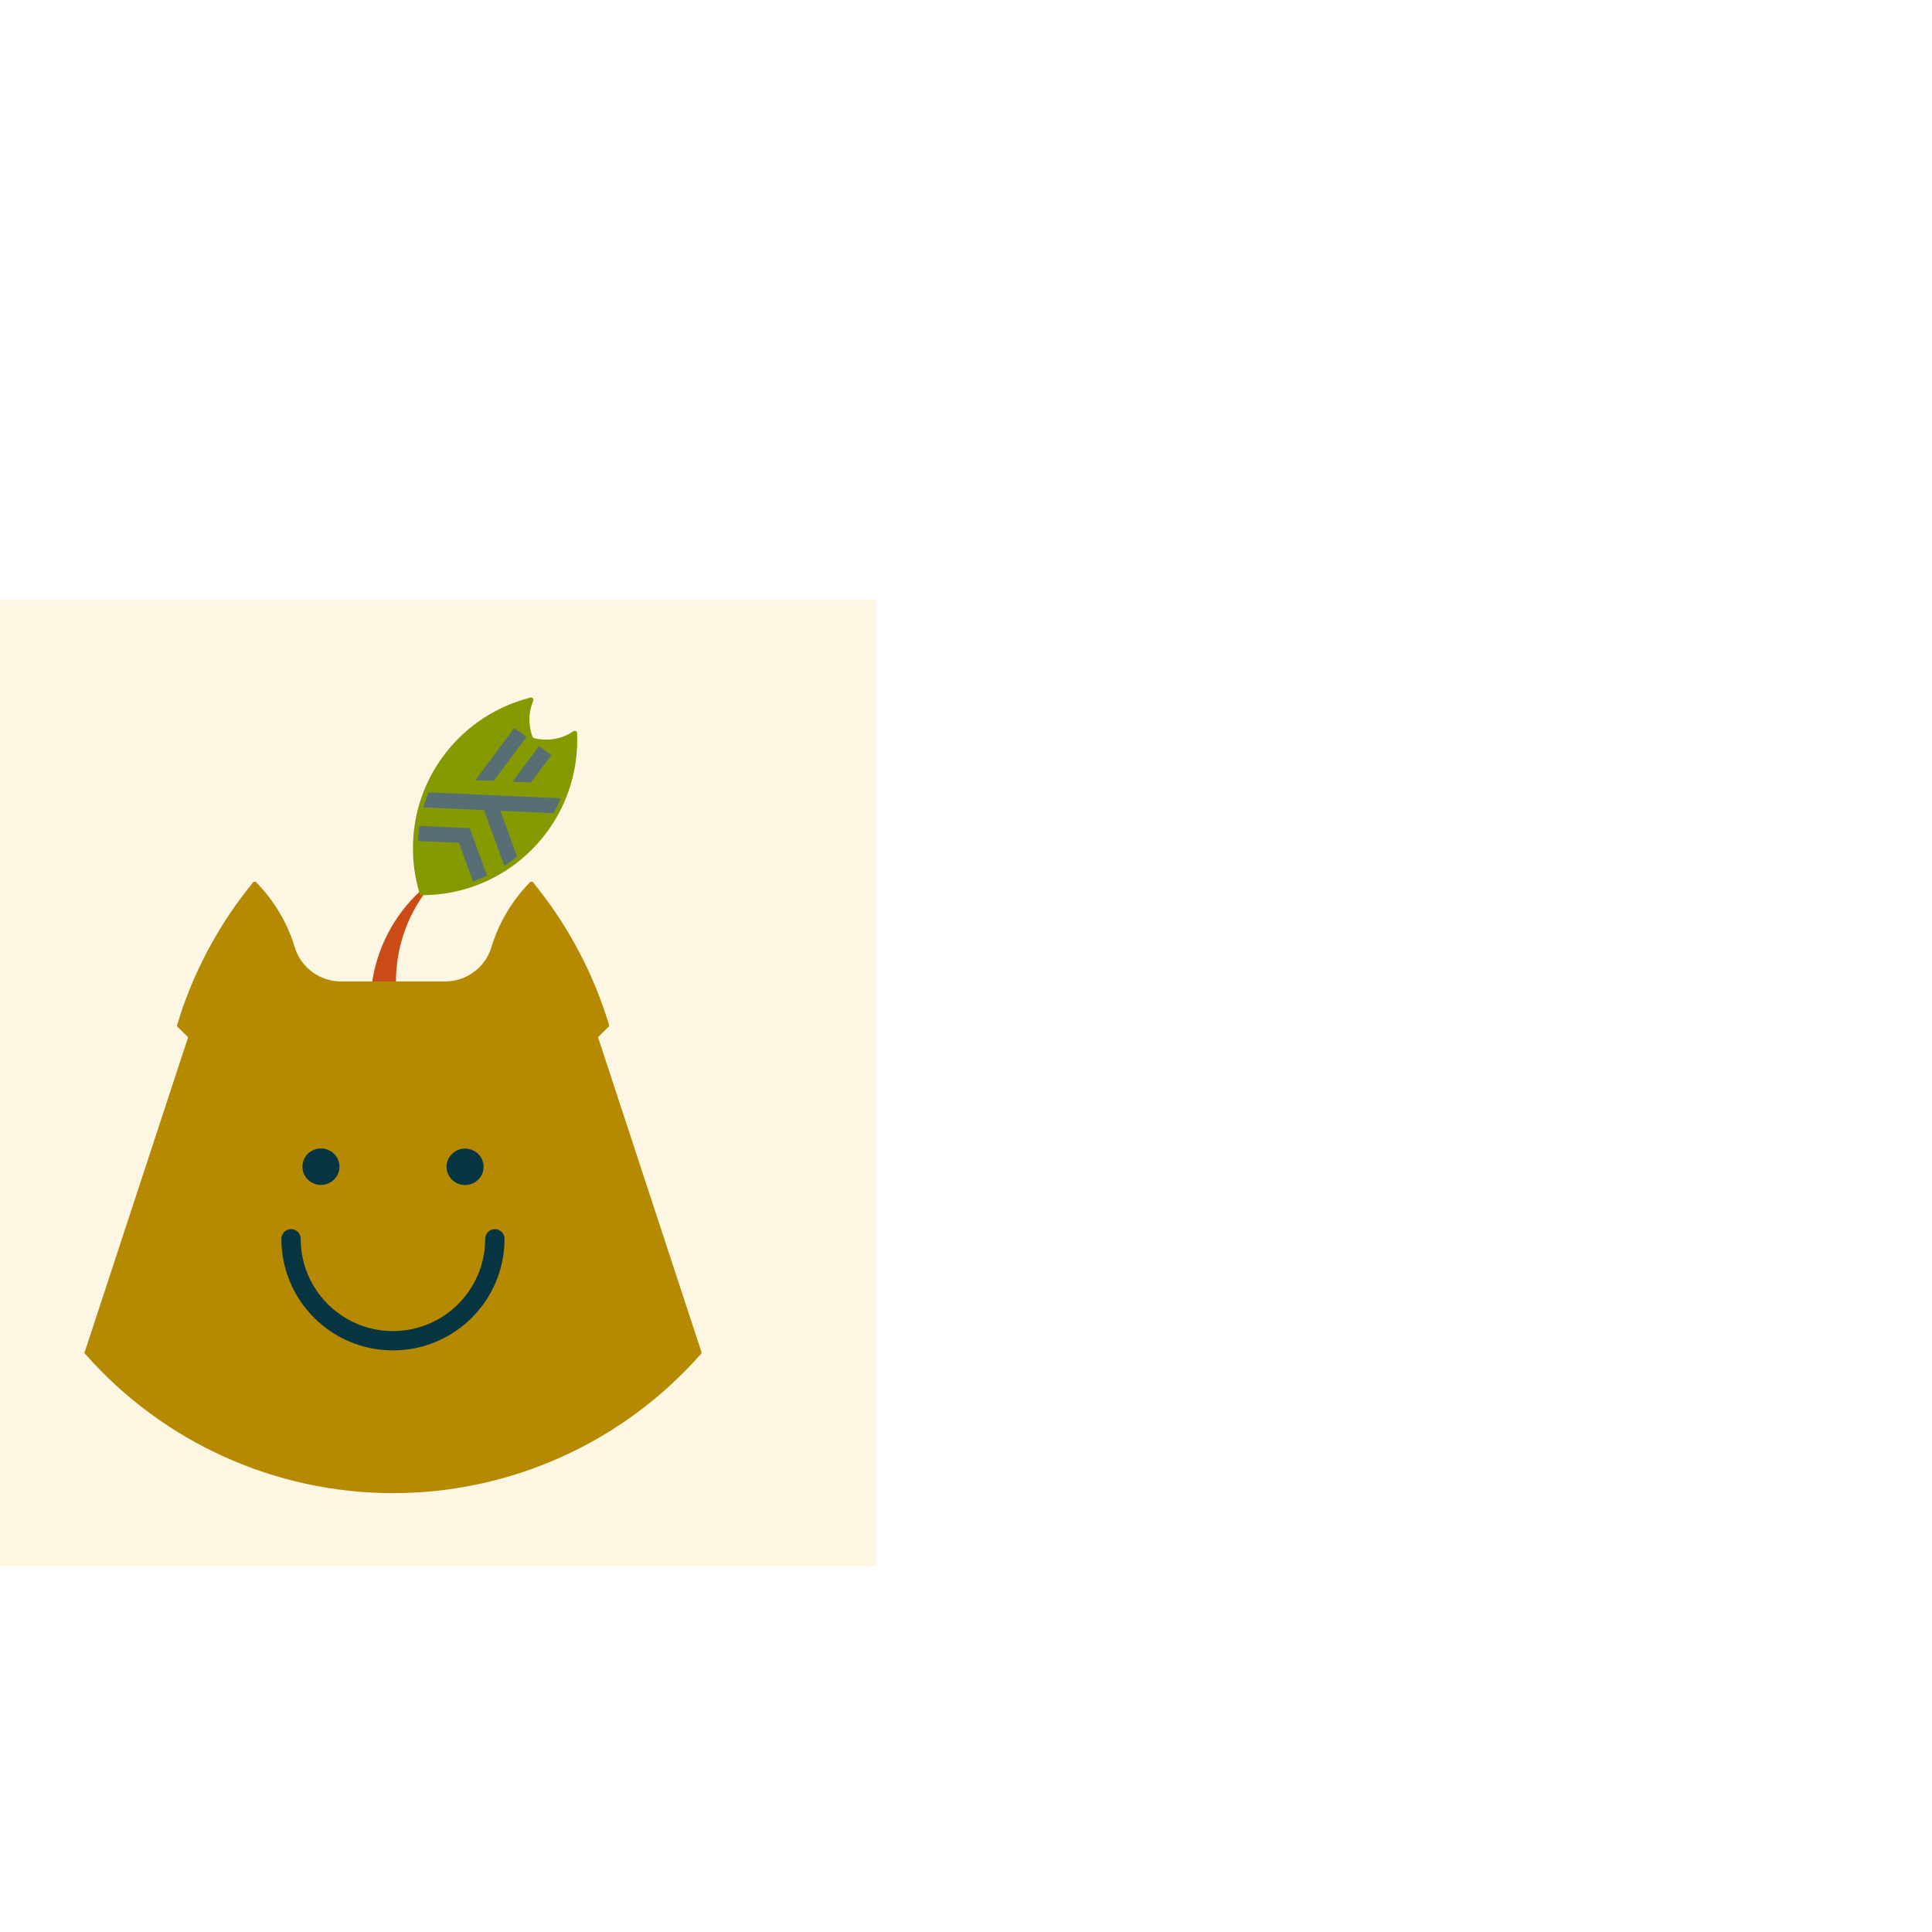
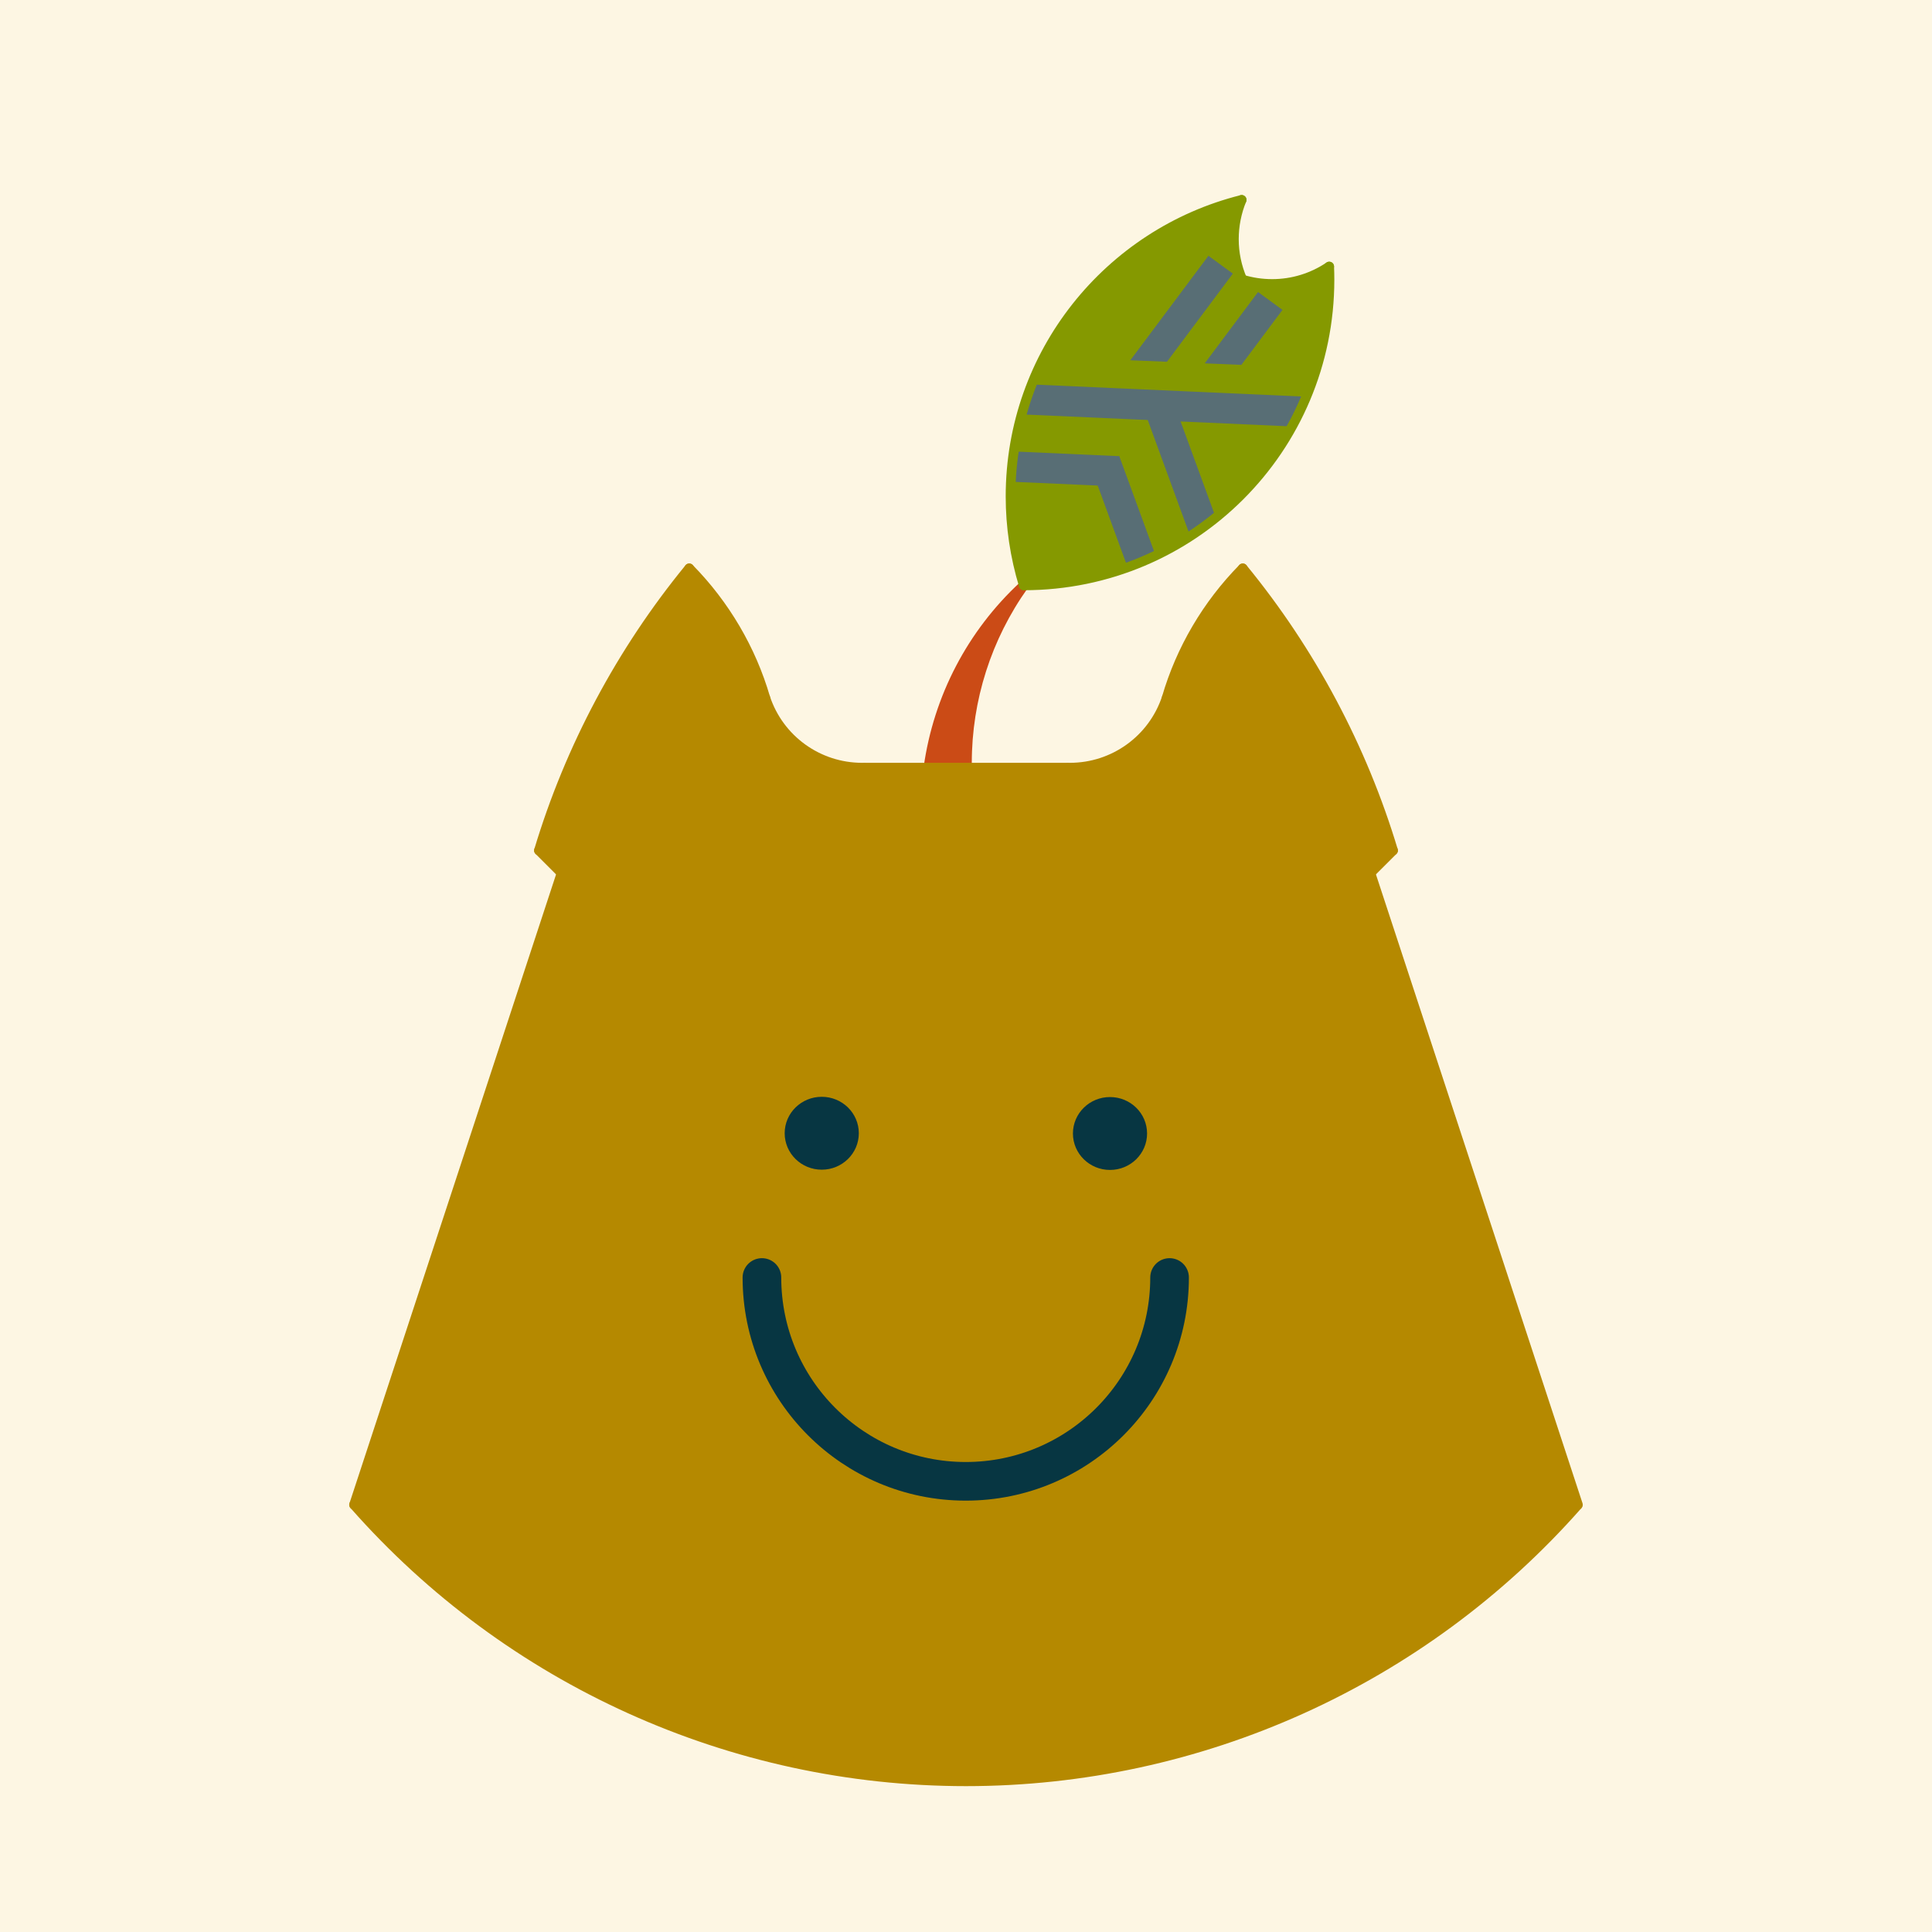
- <svg xmlns="http://www.w3.org/2000/svg" xmlns:ns1="http://www.openswatchbook.org/uri/2009/osb" viewBox="0 0 400 400" version="1.1" id="svg28">
+ <svg xmlns="http://www.w3.org/2000/svg" xmlns:ns1="http://www.openswatchbook.org/uri/2009/osb" viewBox="0 0 200 200" version="1.1" id="svg28" width="200" height="200">
  <defs id="defs2">
    <linearGradient ns1:paint="solid" id="linearGradient2983">
      <stop id="stop2981" offset="0" style="stop-color:#333333;stop-opacity:1;" />
    </linearGradient>
    <clipPath clipPathUnits="userSpaceOnUse" id="clipPath915">
      <rect style="opacity:0.478;fill:#4d4d4d;stroke:none;stroke-width:1;stop-color:#000000" id="rect917" width="200" height="200" x="-18.617" y="124.239" />
    </clipPath>
  </defs>
  <g id="layer4" style="display:inline">
-     <rect style="display:inline;opacity:1;fill:#fdf6e3;fill-opacity:1;stroke:#000000;stroke-linecap:round" id="rect992" width="405.124" height="402.517" x="-123.994" y="29.742" clip-path="url(#clipPath915)" />
+     <rect style="display:inline;opacity:1;fill:#fdf6e3;fill-opacity:1;stroke:#000000;stroke-linecap:round" id="rect992" width="405.124" height="402.517" x="-123.994" y="29.742" clip-path="url(#clipPath915)" transform="translate(18.61719,-124.2387)" />
  </g>
  <g id="g3035" style="display:none">
-     <ellipse style="display:inline;opacity:0.15;fill:none;stroke:#000000;stroke-width:1;stroke-linecap:round;stroke-miterlimit:4;stroke-dasharray:none" id="ellipse2991" cx="81.357" cy="256.484" rx="52.75" ry="52.75" />
-     <ellipse style="display:inline;opacity:0.15;fill:none;stroke:#000000;stroke-width:1;stroke-linecap:round;stroke-miterlimit:4;stroke-dasharray:none" id="ellipse2993" cx="81.383" cy="224.239" rx="84.4" ry="84.4" />
-     <ellipse style="display:inline;opacity:0.15;fill:none;stroke:#000000;stroke-width:1;stroke-linecap:round;stroke-miterlimit:4;stroke-dasharray:none" id="ellipse2995" cx="81.357" cy="256.484" rx="31.65" ry="31.65" />
-     <ellipse ry="84.4" rx="84.4" cy="236.588" cx="117.997" id="ellipse2997" style="display:inline;opacity:0.15;fill:none;stroke:#000000;stroke-width:1;stroke-linecap:round;stroke-miterlimit:4;stroke-dasharray:none" />
-     <ellipse style="display:inline;opacity:0.15;fill:none;stroke:#000000;stroke-width:1;stroke-linecap:round;stroke-miterlimit:4;stroke-dasharray:none" id="ellipse3001" cx="117.643" cy="175.63" rx="31.65" ry="31.65" />
-     <ellipse ry="31.65" rx="31.65" cy="153.189" cx="87.363" id="ellipse3003" style="display:inline;opacity:0.15;fill:none;stroke:#000000;stroke-width:1;stroke-linecap:round;stroke-miterlimit:4;stroke-dasharray:none" />
-     <ellipse ry="31.65" rx="31.65" cy="205.307" cx="30.205" id="ellipse3009" style="display:inline;opacity:0.15;fill:none;stroke:#000000;stroke-width:1;stroke-linecap:round;stroke-miterlimit:4;stroke-dasharray:none" />
-     <ellipse ry="10.55" rx="10.55" cy="256.484" cx="81.383" id="ellipse3013" style="display:inline;opacity:0.15;fill:none;stroke:#000000;stroke-width:1;stroke-linecap:round;stroke-miterlimit:4;stroke-dasharray:none" />
-     <path style="opacity:0.15;fill:#ff00ff;stroke:#000000;stroke-width:1px;stroke-linecap:butt;stroke-linejoin:miter;stroke-opacity:1" d="M -69.331,256.484 H 243.026" id="path3017" />
-     <ellipse style="display:inline;opacity:0.15;fill:none;stroke:#000000;stroke-width:1;stroke-linecap:round;stroke-miterlimit:4;stroke-dasharray:none" id="ellipse3019" cx="81.357" cy="256.484" rx="21.1" ry="21.1" />
-     <path id="path3021" d="M -29.052,366.919 191.818,146.049" style="opacity:0.15;fill:#ff00ff;stroke:#000000;stroke-width:1px;stroke-linecap:butt;stroke-linejoin:miter;stroke-opacity:1" />
-     <path style="opacity:0.15;fill:#ff00ff;stroke:#000000;stroke-width:1px;stroke-linecap:butt;stroke-linejoin:miter;stroke-opacity:1" d="m -29.052,146.049 220.87,220.87" id="path3023" />
-     <path style="opacity:0.15;fill:#ff00ff;stroke:#000000;stroke-width:1px;stroke-linecap:butt;stroke-linejoin:miter;stroke-opacity:1" d="m 81.383,412.663 1e-6,-312.357" id="path3025" />
-     <ellipse ry="10.55" rx="10.55" cy="193.155" cx="70.62" id="ellipse3027" style="display:inline;opacity:0.15;fill:none;stroke:#000000;stroke-width:1;stroke-linecap:round;stroke-miterlimit:4;stroke-dasharray:none" />
-     <ellipse ry="10.55" rx="10.55" cy="143.085" cx="113.082" id="ellipse3029" style="display:inline;opacity:0.15;fill:none;stroke:#000000;stroke-width:1;stroke-linecap:round;stroke-miterlimit:4;stroke-dasharray:none" />
-     <ellipse style="display:inline;opacity:0.15;fill:none;stroke:#000000;stroke-width:1;stroke-linecap:round;stroke-miterlimit:4;stroke-dasharray:none" id="ellipse3031" cx="119.664" cy="148.992" rx="10.55" ry="10.55" />
+     <ellipse style="display:inline;opacity:0.15;fill:none;stroke:#000000;stroke-width:1;stroke-linecap:round;stroke-miterlimit:4;stroke-dasharray:none" id="ellipse2991" cx="99.974" cy="132.246" rx="52.75" ry="52.75" />
+     <ellipse style="display:inline;opacity:0.15;fill:none;stroke:#000000;stroke-width:1;stroke-linecap:round;stroke-miterlimit:4;stroke-dasharray:none" id="ellipse2993" cx="100" cy="100" rx="84.4" ry="84.4" />
+     <ellipse style="display:inline;opacity:0.15;fill:none;stroke:#000000;stroke-width:1;stroke-linecap:round;stroke-miterlimit:4;stroke-dasharray:none" id="ellipse2995" cx="99.974" cy="132.246" rx="31.65" ry="31.65" />
+     <ellipse ry="84.4" rx="84.4" cy="112.35" cx="136.614" id="ellipse2997" style="display:inline;opacity:0.15;fill:none;stroke:#000000;stroke-width:1;stroke-linecap:round;stroke-miterlimit:4;stroke-dasharray:none" />
+     <ellipse style="display:inline;opacity:0.15;fill:none;stroke:#000000;stroke-width:1;stroke-linecap:round;stroke-miterlimit:4;stroke-dasharray:none" id="ellipse3001" cx="136.26" cy="51.391" rx="31.65" ry="31.65" />
+     <ellipse ry="31.65" rx="31.65" cy="28.95" cx="105.98" id="ellipse3003" style="display:inline;opacity:0.15;fill:none;stroke:#000000;stroke-width:1;stroke-linecap:round;stroke-miterlimit:4;stroke-dasharray:none" />
+     <ellipse ry="31.65" rx="31.65" cy="81.068" cx="48.822" id="ellipse3009" style="display:inline;opacity:0.15;fill:none;stroke:#000000;stroke-width:1;stroke-linecap:round;stroke-miterlimit:4;stroke-dasharray:none" />
+     <ellipse ry="10.55" rx="10.55" cy="132.246" cx="100" id="ellipse3013" style="display:inline;opacity:0.15;fill:none;stroke:#000000;stroke-width:1;stroke-linecap:round;stroke-miterlimit:4;stroke-dasharray:none" />
+     <path style="opacity:0.15;fill:#ff00ff;stroke:#000000;stroke-width:1px;stroke-linecap:butt;stroke-linejoin:miter;stroke-opacity:1" d="M -50.714,132.246 H 261.643" id="path3017" />
+     <ellipse style="display:inline;opacity:0.15;fill:none;stroke:#000000;stroke-width:1;stroke-linecap:round;stroke-miterlimit:4;stroke-dasharray:none" id="ellipse3019" cx="99.974" cy="132.246" rx="21.1" ry="21.1" />
+     <path id="path3021" d="M -10.435,242.68 210.435,21.811" style="opacity:0.15;fill:#ff00ff;stroke:#000000;stroke-width:1px;stroke-linecap:butt;stroke-linejoin:miter;stroke-opacity:1" />
+     <path style="opacity:0.15;fill:#ff00ff;stroke:#000000;stroke-width:1px;stroke-linecap:butt;stroke-linejoin:miter;stroke-opacity:1" d="M -10.435,21.811 210.435,242.68" id="path3023" />
+     <path style="opacity:0.15;fill:#ff00ff;stroke:#000000;stroke-width:1px;stroke-linecap:butt;stroke-linejoin:miter;stroke-opacity:1" d="m 100,288.424 10e-7,-312.357" id="path3025" />
+     <ellipse ry="10.55" rx="10.55" cy="68.916" cx="89.237" id="ellipse3027" style="display:inline;opacity:0.15;fill:none;stroke:#000000;stroke-width:1;stroke-linecap:round;stroke-miterlimit:4;stroke-dasharray:none" />
+     <ellipse ry="10.55" rx="10.55" cy="18.846" cx="131.699" id="ellipse3029" style="display:inline;opacity:0.15;fill:none;stroke:#000000;stroke-width:1;stroke-linecap:round;stroke-miterlimit:4;stroke-dasharray:none" />
+     <ellipse style="display:inline;opacity:0.15;fill:none;stroke:#000000;stroke-width:1;stroke-linecap:round;stroke-miterlimit:4;stroke-dasharray:none" id="ellipse3031" cx="138.282" cy="24.754" rx="10.55" ry="10.55" />
    <path d="m 124.387,-211.195 v -42.2 h 42.2 v 42.2 z m 0,-42.2 v -63.3 h 63.3 v 63.3 z m 0,211 v -168.8 h 168.8 v 168.8 z m 21.1,-211 a 21.1,21.1 0 0 1 21.1,21.1 21.1,21.1 0 0 1 -21.1,21.1 21.1,21.1 0 0 1 -21.1,-21.1 21.1,21.1 0 0 1 21.1,-21.1 m 10.55,-63.3 a 31.65,31.65 0 0 1 31.65,31.65 31.65,31.65 0 0 1 -31.65,31.65 31.65,31.65 0 0 1 -31.65,-31.65 31.65,31.65 0 0 1 31.65,-31.65 m 52.75,105.5 a 84.4,84.4 0 0 1 84.4,84.4 84.4,84.4 0 0 1 -84.4,84.4 84.4,84.4 0 0 1 -84.4,-84.4 84.4,84.4 0 0 1 84.4,-84.4 m -42.2,-21.1 v -21.1 h 21.1 v 21.1 z m 10.55,-21.1 a 10.55,10.55 0 0 1 10.55,10.55 10.55,10.55 0 0 1 -10.55,10.55 10.55,10.55 0 0 1 -10.55,-10.55 10.55,10.55 0 0 1 10.55,-10.55 m 10.55,42.2 v -105.5 h 105.5 v 105.5 z m 52.75,-105.5 a 52.75,52.75 0 0 1 52.75,52.75 52.75,52.75 0 0 1 -52.75,52.75 52.75,52.75 0 0 1 -52.75,-52.75 52.75,52.75 0 0 1 52.75,-52.75" style="display:inline;opacity:0.253;fill:none;stroke:#000000;stroke-width:1;stroke-linecap:round;stroke-miterlimit:4;stroke-dasharray:none" id="path3033" />
-     <path id="path3037" d="m 30.205,173.657 v 63.3" style="opacity:0.15;fill:none;stroke:#000000;stroke-width:1px;stroke-linecap:butt;stroke-linejoin:miter;stroke-opacity:1" />
-     <path id="path3039" d="M -1.445,205.307 H 61.855" style="opacity:0.15;fill:none;stroke:#000000;stroke-width:1px;stroke-linecap:butt;stroke-linejoin:miter;stroke-opacity:1" />
-     <path d="M 90.242,203.868" style="display:inline;opacity:0.15;fill:none;stroke:#000000;stroke-width:1;stroke-linecap:round;stroke-miterlimit:4;stroke-dasharray:none;stroke-opacity:1" id="path1288-3" />
-     <path id="path1063-2" d="M 69.065,203.705" style="display:inline;opacity:0.15;fill:none;stroke:#000000;stroke-width:1;stroke-linecap:round;stroke-miterlimit:4;stroke-dasharray:none;stroke-opacity:1" />
-     <ellipse style="display:inline;opacity:0.15;fill:none;stroke:#000000;stroke-width:1;stroke-linecap:round;stroke-miterlimit:4;stroke-dasharray:none" id="ellipse1234" cx="-92.146" cy="193.155" rx="10.55" ry="10.55" transform="scale(-1,1)" />
-     <ellipse style="display:inline;opacity:0.15;fill:none;stroke:#000000;stroke-width:1;stroke-linecap:round;stroke-miterlimit:4;stroke-dasharray:none" id="ellipse1248" cx="113.133" cy="203.219" rx="31.65" ry="31.65" />
-     <ellipse ry="31.65" rx="31.65" cy="208.091" cx="108.841" id="ellipse1250" style="display:inline;opacity:0.15;fill:none;stroke:#000000;stroke-width:1;stroke-linecap:round;stroke-miterlimit:4;stroke-dasharray:none" />
-     <ellipse style="display:inline;opacity:0.15;fill:none;stroke:#000000;stroke-width:1;stroke-linecap:round;stroke-miterlimit:4;stroke-dasharray:none" id="ellipse1635" cx="-44.769" cy="236.588" rx="84.4" ry="84.4" transform="scale(-1,1)" />
-     <ellipse style="display:inline;opacity:0.15;fill:none;stroke:#000000;stroke-width:1;stroke-linecap:round;stroke-miterlimit:4;stroke-dasharray:none" id="ellipse1637" cx="-132.56" cy="205.307" rx="31.65" ry="31.65" transform="scale(-1,1)" />
-     <path style="opacity:0.15;fill:none;stroke:#000000;stroke-width:1px;stroke-linecap:butt;stroke-linejoin:miter;stroke-opacity:1" d="m 132.56,173.657 v 63.3" id="path1639" />
-     <path style="opacity:0.15;fill:none;stroke:#000000;stroke-width:1px;stroke-linecap:butt;stroke-linejoin:miter;stroke-opacity:1" d="M 164.21,205.307 H 100.91" id="path1641" />
+     <path id="path3037" d="M 48.822,49.418 V 112.718" style="opacity:0.15;fill:none;stroke:#000000;stroke-width:1px;stroke-linecap:butt;stroke-linejoin:miter;stroke-opacity:1" />
+     <path id="path3039" d="M 17.173,81.068 H 80.472" style="opacity:0.15;fill:none;stroke:#000000;stroke-width:1px;stroke-linecap:butt;stroke-linejoin:miter;stroke-opacity:1" />
+     <path d="M 108.859,79.63" style="display:inline;opacity:0.15;fill:none;stroke:#000000;stroke-width:1;stroke-linecap:round;stroke-miterlimit:4;stroke-dasharray:none;stroke-opacity:1" id="path1288-3" />
+     <path id="path1063-2" d="M 87.682,79.466" style="display:inline;opacity:0.15;fill:none;stroke:#000000;stroke-width:1;stroke-linecap:round;stroke-miterlimit:4;stroke-dasharray:none;stroke-opacity:1" />
+     <ellipse style="display:inline;opacity:0.15;fill:none;stroke:#000000;stroke-width:1;stroke-linecap:round;stroke-miterlimit:4;stroke-dasharray:none" id="ellipse1234" cx="-110.763" cy="68.916" rx="10.55" ry="10.55" transform="scale(-1,1)" />
+     <ellipse style="display:inline;opacity:0.15;fill:none;stroke:#000000;stroke-width:1;stroke-linecap:round;stroke-miterlimit:4;stroke-dasharray:none" id="ellipse1248" cx="131.75" cy="78.981" rx="31.65" ry="31.65" />
+     <ellipse ry="31.65" rx="31.65" cy="83.852" cx="127.458" id="ellipse1250" style="display:inline;opacity:0.15;fill:none;stroke:#000000;stroke-width:1;stroke-linecap:round;stroke-miterlimit:4;stroke-dasharray:none" />
+     <ellipse style="display:inline;opacity:0.15;fill:none;stroke:#000000;stroke-width:1;stroke-linecap:round;stroke-miterlimit:4;stroke-dasharray:none" id="ellipse1635" cx="-63.386" cy="112.35" rx="84.4" ry="84.4" transform="scale(-1,1)" />
+     <ellipse style="display:inline;opacity:0.15;fill:none;stroke:#000000;stroke-width:1;stroke-linecap:round;stroke-miterlimit:4;stroke-dasharray:none" id="ellipse1637" cx="-151.178" cy="81.068" rx="31.65" ry="31.65" transform="scale(-1,1)" />
+     <path style="opacity:0.15;fill:none;stroke:#000000;stroke-width:1px;stroke-linecap:butt;stroke-linejoin:miter;stroke-opacity:1" d="M 151.178,49.418 V 112.718" id="path1639" />
+     <path style="opacity:0.15;fill:none;stroke:#000000;stroke-width:1px;stroke-linecap:butt;stroke-linejoin:miter;stroke-opacity:1" d="M 182.827,81.068 H 119.528" id="path1641" />
  </g>
  <g id="g997" style="display:none">
-     <ellipse style="display:inline;opacity:0.15;fill:none;stroke:#000000;stroke-width:1;stroke-linecap:round;stroke-miterlimit:4;stroke-dasharray:none" id="ellipse943" cx="81.383" cy="224.239" rx="84.4" ry="84.4" />
+     <ellipse style="display:inline;opacity:0.15;fill:none;stroke:#000000;stroke-width:1;stroke-linecap:round;stroke-miterlimit:4;stroke-dasharray:none" id="ellipse943" cx="100" cy="100" rx="84.4" ry="84.4" />
    <path d="m 124.387,-211.195 v -42.2 h 42.2 v 42.2 z m 0,-42.2 v -63.3 h 63.3 v 63.3 z m 0,211 v -168.8 h 168.8 v 168.8 z m 21.1,-211 a 21.1,21.1 0 0 1 21.1,21.1 21.1,21.1 0 0 1 -21.1,21.1 21.1,21.1 0 0 1 -21.1,-21.1 21.1,21.1 0 0 1 21.1,-21.1 m 10.55,-63.3 a 31.65,31.65 0 0 1 31.65,31.65 31.65,31.65 0 0 1 -31.65,31.65 31.65,31.65 0 0 1 -31.65,-31.65 31.65,31.65 0 0 1 31.65,-31.65 m 52.75,105.5 a 84.4,84.4 0 0 1 84.4,84.4 84.4,84.4 0 0 1 -84.4,84.4 84.4,84.4 0 0 1 -84.4,-84.4 84.4,84.4 0 0 1 84.4,-84.4 m -42.2,-21.1 v -21.1 h 21.1 v 21.1 z m 10.55,-21.1 a 10.55,10.55 0 0 1 10.55,10.55 10.55,10.55 0 0 1 -10.55,10.55 10.55,10.55 0 0 1 -10.55,-10.55 10.55,10.55 0 0 1 10.55,-10.55 m 10.55,42.2 v -105.5 h 105.5 v 105.5 z m 52.75,-105.5 a 52.75,52.75 0 0 1 52.75,52.75 52.75,52.75 0 0 1 -52.75,52.75 52.75,52.75 0 0 1 -52.75,-52.75 52.75,52.75 0 0 1 52.75,-52.75" style="display:inline;opacity:0.253;fill:none;stroke:#000000;stroke-width:1;stroke-linecap:round;stroke-miterlimit:4;stroke-dasharray:none" id="path973" />
  </g>
  <g id="layer2" style="display:inline">
    <g id="g979" style="display:inline">
-       <path id="path947" d="m 77.534,203.441 c 0.824,-6.374 3.569,-12.427 9.805,-18.681 -3.813,5.752 -5.721,10.487 -5.855,18.72 -1.223,-0.047 -3.067,-0.034 -3.95,-0.04 z" style="opacity:1;fill:#cb4b16;fill-opacity:1;stroke:none;stroke-width:1;stroke-linecap:round" />
-       <g style="opacity:1;stroke:#cb4b16;stroke-opacity:1" id="g953">
+       <path id="path947" d="m 96.152,79.203 c 0.824,-6.374 3.569,-12.427 9.805,-18.681 -3.813,5.752 -5.721,10.487 -5.855,18.72 -1.223,-0.047 -3.067,-0.034 -3.95,-0.04 z" style="opacity:1;fill:#cb4b16;fill-opacity:1;stroke:none;stroke-width:1;stroke-linecap:round" />
+       <g style="opacity:1;stroke:#cb4b16;stroke-opacity:1" id="g953" transform="translate(18.61719,-124.2387)">
        <path d="m 81.486,203.706 c -0.002,-0.162 -0.004,-0.324 -0.004,-0.487 0,-6.588 2.047,-13.003 5.872,-18.368" style="display:inline;fill:none;stroke:#cb4b16;stroke-width:1;stroke-linecap:round;stroke-miterlimit:4;stroke-dasharray:none;stroke-opacity:1" id="path949" />
        <path d="m 77.496,203.705 c 1.013,-7.238 4.483,-13.887 9.851,-18.846" style="display:inline;fill:none;stroke:#cb4b16;stroke-width:1;stroke-linecap:round;stroke-miterlimit:4;stroke-dasharray:none;stroke-opacity:1" id="path951" />
      </g>
    </g>
    <g id="g1057" style="display:inline">
-       <path id="path988" d="m 109.918,144.929 c -0.773,2.617 -1.312,3.248 -0.377,7.032 0.409,1.405 0.26,1.198 1.142,1.402 3.558,0.208 5.178,0.385 8.3,-1.533 0.903,20.89 -17.431,33.556 -31.643,32.93 -5.151,-16.348 4.746,-35.746 22.579,-39.831 z" style="opacity:1;fill:#859900;fill-opacity:1;stroke:none;stroke-width:0.05;stroke-linecap:round;stroke-miterlimit:4;stroke-dasharray:none" />
-       <g style="fill:#586e75;fill-opacity:1" id="g1045">
+       <path id="path988" d="m 128.535,20.691 c -0.773,2.617 -1.312,3.248 -0.377,7.032 0.409,1.405 0.26,1.198 1.142,1.402 3.558,0.208 5.178,0.385 8.3,-1.533 0.903,20.89 -17.431,33.556 -31.643,32.93 -5.151,-16.348 4.746,-35.746 22.579,-39.831 z" style="opacity:1;fill:#859900;fill-opacity:1;stroke:none;stroke-width:0.05;stroke-linecap:round;stroke-miterlimit:4;stroke-dasharray:none" />
+       <g style="fill:#586e75;fill-opacity:1" id="g1045" transform="translate(18.61719,-124.2387)">
        <path id="path1032" style="opacity:1;fill:#586e75;fill-opacity:1;stroke:none;stroke-width:3;stroke-linecap:round;stroke-miterlimit:4;stroke-dasharray:none" d="m 87.98,164.027 a 25.576,30.332 4.083 0 0 -1.012,3.1 l 28.377,1.268 a 31.89,38.073 31.468 0 0 1.57,-3.076 z" />
        <path id="path1035" style="opacity:1;fill:#586e75;fill-opacity:1;stroke:none;stroke-width:3;stroke-linecap:round;stroke-miterlimit:4;stroke-dasharray:none" d="m 86.137,170.965 a 25.576,30.332 4.083 0 0 -0.359,3.107 25.576,30.332 4.083 0 0 -0.002,0.021 l 11.152,0.498 0.322,-3.131 z" />
        <path id="path1037" style="opacity:1;fill:#586e75;fill-opacity:1;stroke:none;stroke-width:3;stroke-linecap:round;stroke-miterlimit:4;stroke-dasharray:none" d="m 97.25,171.461 -3.012,0.908 3.965,10.84 a 31.89,38.073 55.582 0 0 2.912,-1.178 z" />
        <path id="path1039" style="opacity:1;fill:#586e75;fill-opacity:1;stroke:none;stroke-width:3;stroke-linecap:round;stroke-miterlimit:4;stroke-dasharray:none" d="m 102.496,164.855 -3.014,0.908 5.203,14.225 a 31.89,38.073 55.582 0 0 0.586,-0.395 31.89,38.073 55.582 0 0 2.066,-1.502 z" />
        <path id="path1041" style="opacity:1;fill:#586e75;fill-opacity:1;stroke:none;stroke-width:3;stroke-linecap:round;stroke-miterlimit:4;stroke-dasharray:none" d="m 106.479,150.719 -8.084,10.814 3.791,0.156 6.82,-9.125 z" />
        <path id="path1043" style="opacity:1;fill:#586e75;fill-opacity:1;stroke:none;stroke-width:3;stroke-linecap:round;stroke-miterlimit:4;stroke-dasharray:none" d="m 111.615,154.471 -5.518,7.381 3.793,0.158 4.254,-5.693 z" />
      </g>
-       <g style="opacity:1;stroke:#859900;stroke-opacity:1" id="g1055">
+       <g style="opacity:1;stroke:#859900;stroke-opacity:1" id="g1055" transform="translate(18.61719,-124.2387)">
        <path id="path1047" style="display:inline;fill:none;stroke:#859900;stroke-width:1;stroke-linecap:round;stroke-miterlimit:4;stroke-dasharray:none;stroke-opacity:1" d="m 118.982,151.831 c 0.02,0.463 0.03,0.893 0.03,1.358 0,17.478 -14.168,31.648 -31.646,31.65" />
        <path id="path1049" style="display:inline;fill:none;stroke:#859900;stroke-width:1;stroke-linecap:round;stroke-miterlimit:4;stroke-dasharray:none;stroke-opacity:1" d="m 87.362,184.838 c -0.908,-2.985 -1.369,-6.088 -1.369,-9.208 0,-14.815 10.179,-27.252 23.925,-30.7" />
        <path id="path1051" style="display:inline;fill:none;stroke:#859900;stroke-width:1;stroke-linecap:round;stroke-miterlimit:4;stroke-dasharray:none;stroke-opacity:1" d="m 109.979,153.174 c -0.57,-1.321 -0.864,-2.744 -0.864,-4.182 0,-1.383 0.275,-2.784 0.803,-4.063" />
        <path id="path1053" style="display:inline;fill:none;stroke:#859900;stroke-width:1;stroke-linecap:round;stroke-miterlimit:4;stroke-dasharray:none;stroke-opacity:1" d="m 118.982,151.831 c -1.743,1.176 -3.798,1.804 -5.901,1.804 -1.051,0 -2.099,-0.152 -3.103,-0.461" />
      </g>
    </g>
    <g id="layer1" style="display:inline">
-       <path id="path953" d="m 79.377,308.615 c -18.045,-0.552 -36.152,-6.844 -50.413,-18.227 -3.583,-2.86 -11.085,-9.902 -10.928,-10.377 l 21.482,-65.392 -1.172,-1.171 -1.172,-1.171 0.88,-2.751 c 2.255,-7.052 5.512,-13.246 9.357,-19.198 1.597,-2.473 5.152,-7.178 5.395,-7.178 0.225,0 3.406,4.06 4.287,5.469 0.952,1.522 2.525,4.78 2.965,6.155 0.678,2.119 1.219,3.401 2.137,4.731 1.496,2.169 4.164,3.574 6.81,4.075 1.578,0.299 23.961,0.139 25.573,-0.16 1.845,-0.342 3.731,-1.51 5.12,-2.899 1.397,-1.397 1.985,-2.691 2.835,-5.239 1.125,-3.371 3.519,-7.63 5.866,-10.413 0.495,-0.587 1.542,-1.796 1.636,-1.796 0.294,0 4.511,5.943 6.572,9.224 3.254,5.18 7.249,14.379 8.572,18.649 l 0.412,1.329 -1.056,1.055 c 0,0 -1.277,1.277 -1.288,1.287 l 21.43,65.45 -2.374,2.582 c -3.722,4.047 -21.632,21.925 -49.602,25.226 -3.518,0.415 -9.783,0.847 -13.325,0.738 z" style="opacity:1;fill:#b58900;fill-opacity:1;stroke:none;stroke-width:1;stroke-linecap:round" />
-       <g style="opacity:1;stroke:#b58900;stroke-opacity:1" id="g1426">
+       <path id="path953" d="m 97.994,184.376 c -18.045,-0.552 -36.152,-6.844 -50.413,-18.227 -3.583,-2.86 -11.085,-9.902 -10.928,-10.377 l 21.482,-65.392 -1.172,-1.171 -1.172,-1.171 0.88,-2.751 c 2.255,-7.052 5.512,-13.246 9.357,-19.198 1.597,-2.473 5.152,-7.178 5.395,-7.178 0.225,0 3.406,4.06 4.287,5.469 0.952,1.522 2.525,4.78 2.965,6.155 0.678,2.119 1.219,3.401 2.137,4.731 1.496,2.169 4.164,3.574 6.81,4.075 1.578,0.299 23.961,0.139 25.573,-0.16 1.845,-0.342 3.731,-1.51 5.12,-2.899 1.397,-1.397 1.985,-2.691 2.835,-5.239 1.125,-3.371 3.519,-7.63 5.866,-10.413 0.495,-0.587 1.542,-1.796 1.636,-1.796 0.294,0 4.511,5.943 6.572,9.224 3.254,5.18 7.249,14.379 8.572,18.649 l 0.412,1.329 -1.056,1.055 c 0,0 -1.277,1.277 -1.288,1.287 l 21.43,65.45 -2.374,2.582 c -3.722,4.047 -21.632,21.925 -49.602,25.226 -3.518,0.415 -9.783,0.847 -13.325,0.738 z" style="opacity:1;fill:#b58900;fill-opacity:1;stroke:none;stroke-width:1;stroke-linecap:round" />
+       <g style="opacity:1;stroke:#b58900;stroke-opacity:1" id="g1426" transform="translate(18.61719,-124.2387)">
        <path style="display:inline;fill:none;stroke:#b58900;stroke-width:1;stroke-linecap:round;stroke-miterlimit:4;stroke-dasharray:none;stroke-opacity:1" d="m 18.036,280.011 21.482,-65.392" id="path1077-2" />
        <path style="display:inline;fill:none;stroke:#b58900;stroke-width:1;stroke-linecap:round;stroke-miterlimit:4;stroke-dasharray:none;stroke-opacity:1" d="m 37.174,212.277 2.344,2.342" id="path1075-8" />
        <path style="display:inline;fill:none;stroke:#b58900;stroke-width:1;stroke-linecap:round;stroke-miterlimit:4;stroke-dasharray:none;stroke-opacity:1" d="m 144.678,280.07 c -16.022,18.164 -39.075,28.569 -63.295,28.569 -24.248,0 -47.324,-10.429 -63.347,-28.628" id="path1069-3" />
        <path d="m 52.731,183.075 c 3.68,3.742 6.412,8.373 7.877,13.406" style="display:inline;fill:none;stroke:#b58900;stroke-width:1;stroke-linecap:round;stroke-miterlimit:4;stroke-dasharray:none;stroke-opacity:1" id="path1221" />
        <path d="m 37.174,212.277 c 3.203,-10.643 8.516,-20.603 15.557,-29.203" style="display:inline;fill:none;stroke:#b58900;stroke-width:1;stroke-linecap:round;stroke-miterlimit:4;stroke-dasharray:none;stroke-opacity:1" id="path1181" />
        <path d="m 70.765,203.705 -0.145,-1e-5 c -4.545,-3.1e-4 -8.579,-2.911 -10.012,-7.224" style="display:inline;fill:none;stroke:#b58900;stroke-width:1;stroke-linecap:round;stroke-miterlimit:4;stroke-dasharray:none;stroke-opacity:1" id="path1218" />
        <path id="path1238" style="display:inline;fill:none;stroke:#b58900;stroke-width:1;stroke-linecap:round;stroke-miterlimit:4;stroke-dasharray:none;stroke-opacity:1" d="m 110.035,183.075 c -3.68,3.742 -6.412,8.373 -7.877,13.406" />
        <path id="path1242" style="display:inline;fill:none;stroke:#b58900;stroke-width:1;stroke-linecap:round;stroke-miterlimit:4;stroke-dasharray:none;stroke-opacity:1" d="m 92,203.705 0.145,-1e-5 c 4.545,-3.1e-4 8.579,-2.911 10.012,-7.224" />
        <path id="path1643" d="m 144.73,280.011 -21.482,-65.392" style="display:inline;fill:none;stroke:#b58900;stroke-width:1;stroke-linecap:round;stroke-miterlimit:4;stroke-dasharray:none;stroke-opacity:1" />
        <path id="path1645" d="m 125.591,212.277 -2.344,2.342" style="display:inline;fill:none;stroke:#b58900;stroke-width:1;stroke-linecap:round;stroke-miterlimit:4;stroke-dasharray:none;stroke-opacity:1" />
        <path id="path1647" style="display:inline;fill:none;stroke:#b58900;stroke-width:1;stroke-linecap:round;stroke-miterlimit:4;stroke-dasharray:none;stroke-opacity:1" d="m 125.591,212.277 c -3.203,-10.643 -8.516,-20.603 -15.557,-29.203" />
        <path id="path1651" d="M 70.765,203.705 H 92" style="fill:none;stroke:#b58900;stroke-width:1px;stroke-linecap:butt;stroke-linejoin:miter;stroke-opacity:1" />
      </g>
    </g>
    <g id="g986" style="display:inline">
-       <ellipse ry="3.023" rx="3.088" cy="241.551" cx="66.45" id="ellipse922" style="display:inline;opacity:1;fill:#073642;fill-opacity:1;stroke:#073642;stroke-width:1.5;stroke-linecap:round;stroke-miterlimit:4;stroke-dasharray:none;stroke-opacity:1" />
-       <ellipse style="display:inline;opacity:1;fill:#073642;fill-opacity:1;stroke:#073642;stroke-width:1.5;stroke-linecap:round;stroke-miterlimit:4;stroke-dasharray:none;stroke-opacity:1" id="ellipse924" cx="96.29" cy="241.577" rx="3.088" ry="3.023" />
-       <path d="M 102.457,256.484 A 21.1,21.1 0 0 1 81.357,277.584 21.1,21.1 0 0 1 60.257,256.484" style="display:inline;opacity:1;fill:none;stroke:#073642;stroke-width:4;stroke-linecap:round;stroke-miterlimit:4;stroke-dasharray:none;stroke-opacity:1" id="path926" />
+       <ellipse ry="3.023" rx="3.088" cy="117.313" cx="85.067" id="ellipse922" style="display:inline;opacity:1;fill:#073642;fill-opacity:1;stroke:#073642;stroke-width:1.5;stroke-linecap:round;stroke-miterlimit:4;stroke-dasharray:none;stroke-opacity:1" />
+       <ellipse style="display:inline;opacity:1;fill:#073642;fill-opacity:1;stroke:#073642;stroke-width:1.5;stroke-linecap:round;stroke-miterlimit:4;stroke-dasharray:none;stroke-opacity:1" id="ellipse924" cx="114.907" cy="117.339" rx="3.088" ry="3.023" />
+       <path d="M 121.074,132.246 A 21.1,21.1 0 0 1 99.974,153.346 21.1,21.1 0 0 1 78.874,132.246" style="display:inline;opacity:1;fill:none;stroke:#073642;stroke-width:4;stroke-linecap:round;stroke-miterlimit:4;stroke-dasharray:none;stroke-opacity:1" id="path926" />
    </g>
  </g>
</svg>
